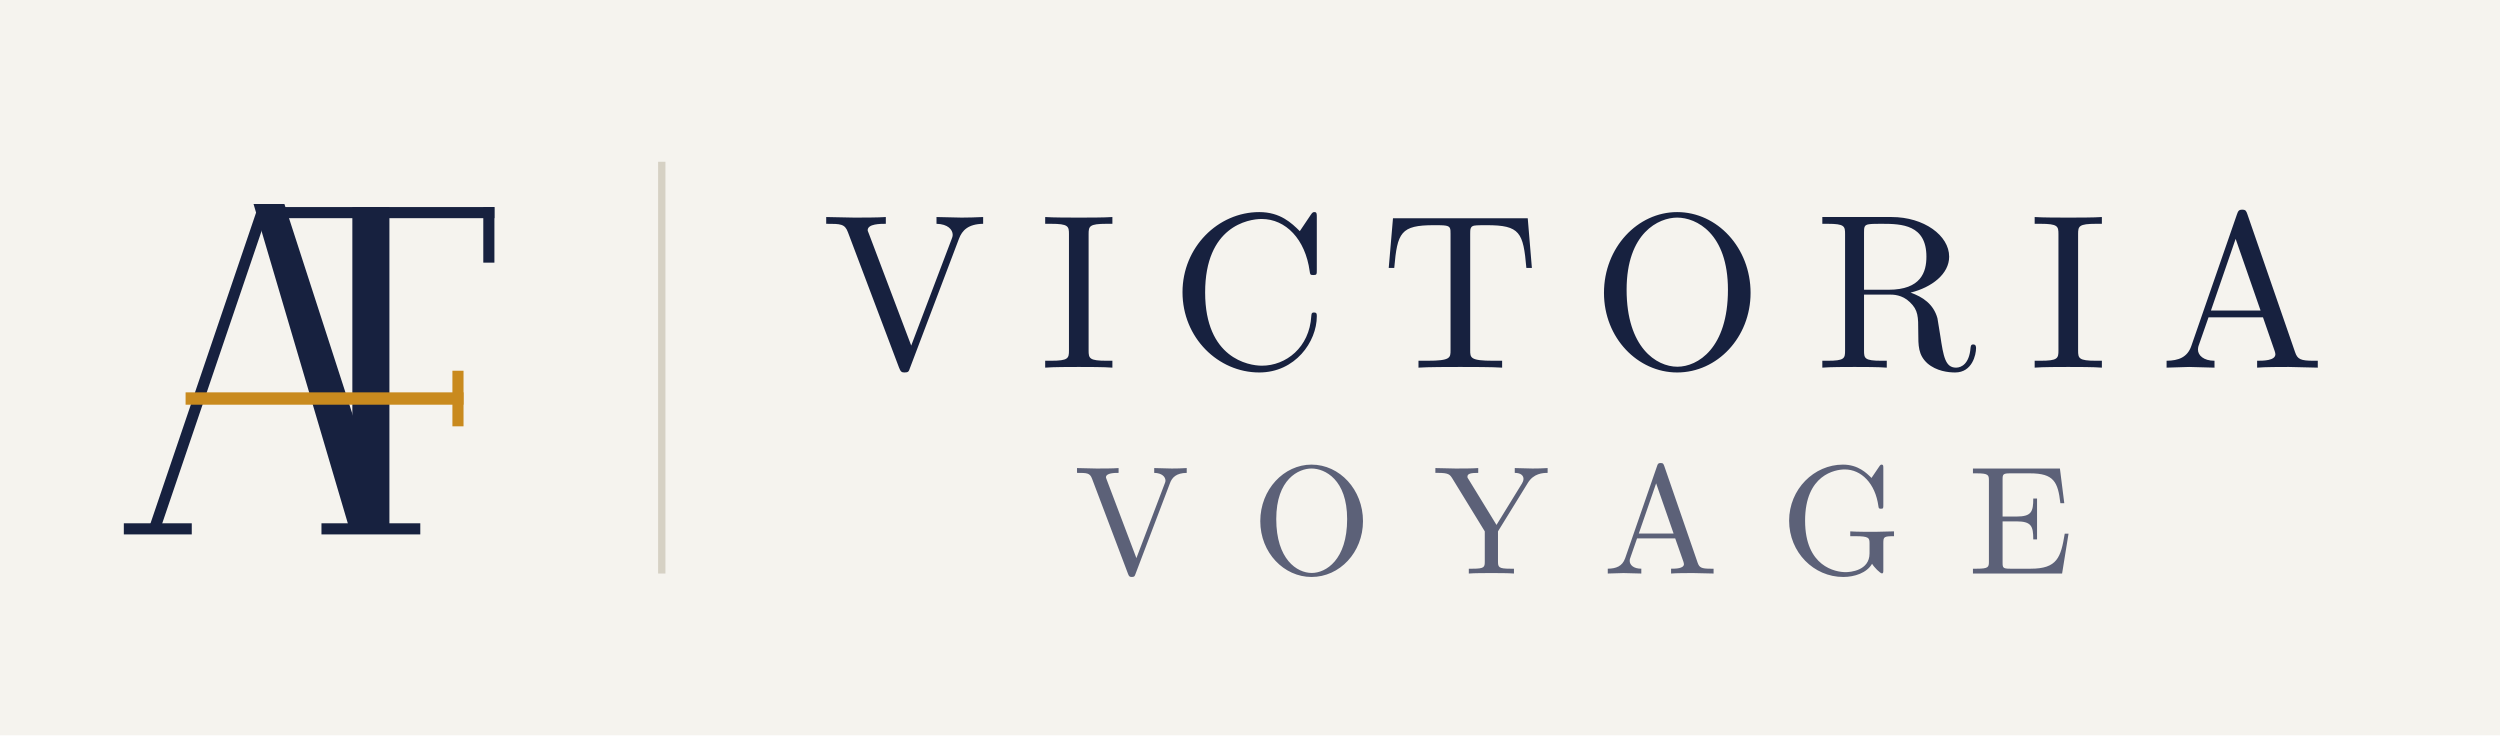
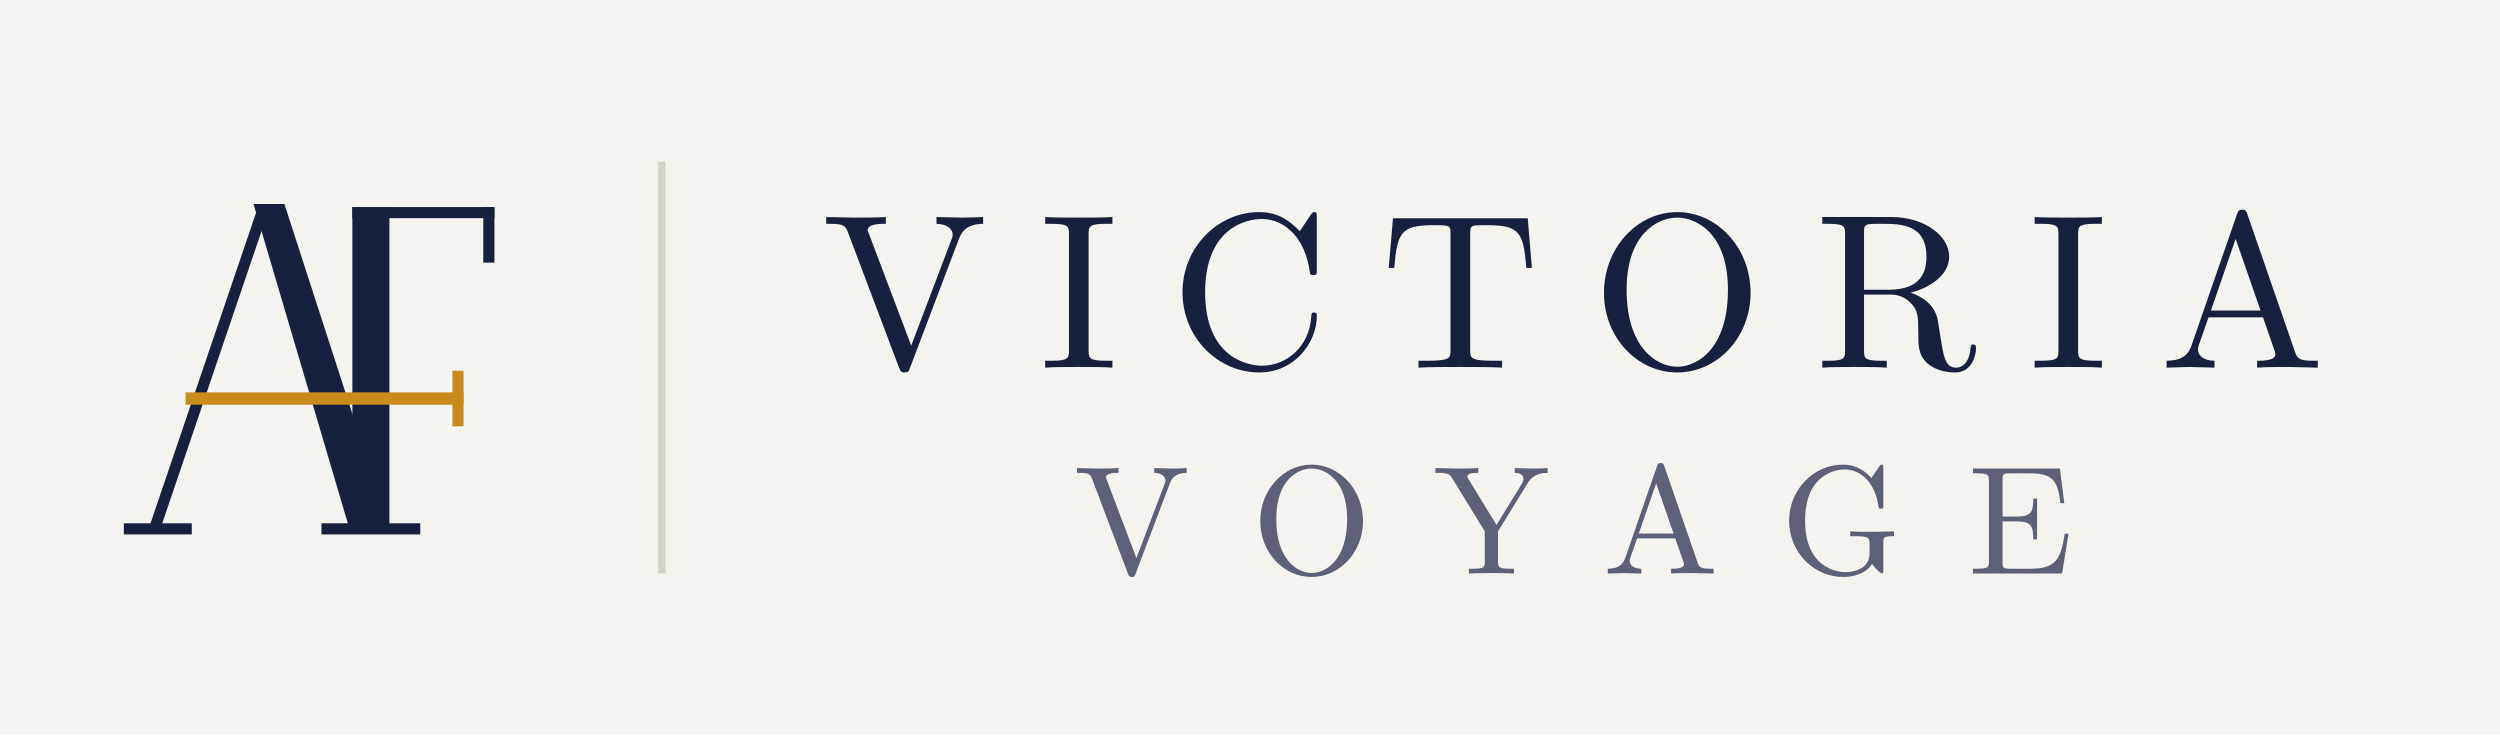
<svg xmlns="http://www.w3.org/2000/svg" viewBox="0 0 340 100" width="680" height="200">
  <rect width="340" height="100" fill="#F5F3EE" />
  <g transform="translate(16 23.12) scale(.84)">
    <g fill="#17213F">
      <polygon points="22,5.5 27,5.5 44,58 37.5,58" />
      <rect x="38" y="6" width="6" height="52" />
    </g>
    <g stroke="#17213F" stroke-width="1.8" fill="none">
      <path d="M23.5 6.5 6 58" />
      <path d="M1 58.1h11M33 58.1h16" />
-       <path d="M24 6.9h37" />
+       <path d="M38 6.9h23" />
      <path d="M60.1 6v9" />
    </g>
    <path d="M11 37h45" stroke="#C98A1E" stroke-width="2" />
    <path d="M55.1 32.5v9" stroke="#C98A1E" stroke-width="1.8" />
  </g>
  <line x1="90" y1="22" x2="90" y2="78" stroke="#D6D1C4" />
  <text x="214" y="50" text-anchor="middle" font-family="Bodoni Moda, Latin Modern Roman, Didot, serif" font-size="30" letter-spacing="7" fill="#17213F">VICTORIA</text>
  <text x="214" y="78" text-anchor="middle" font-family="Bodoni Moda, Latin Modern Roman, Didot, serif" font-size="21" letter-spacing="9" fill="#5C6178">VOYAGE</text>
</svg>
